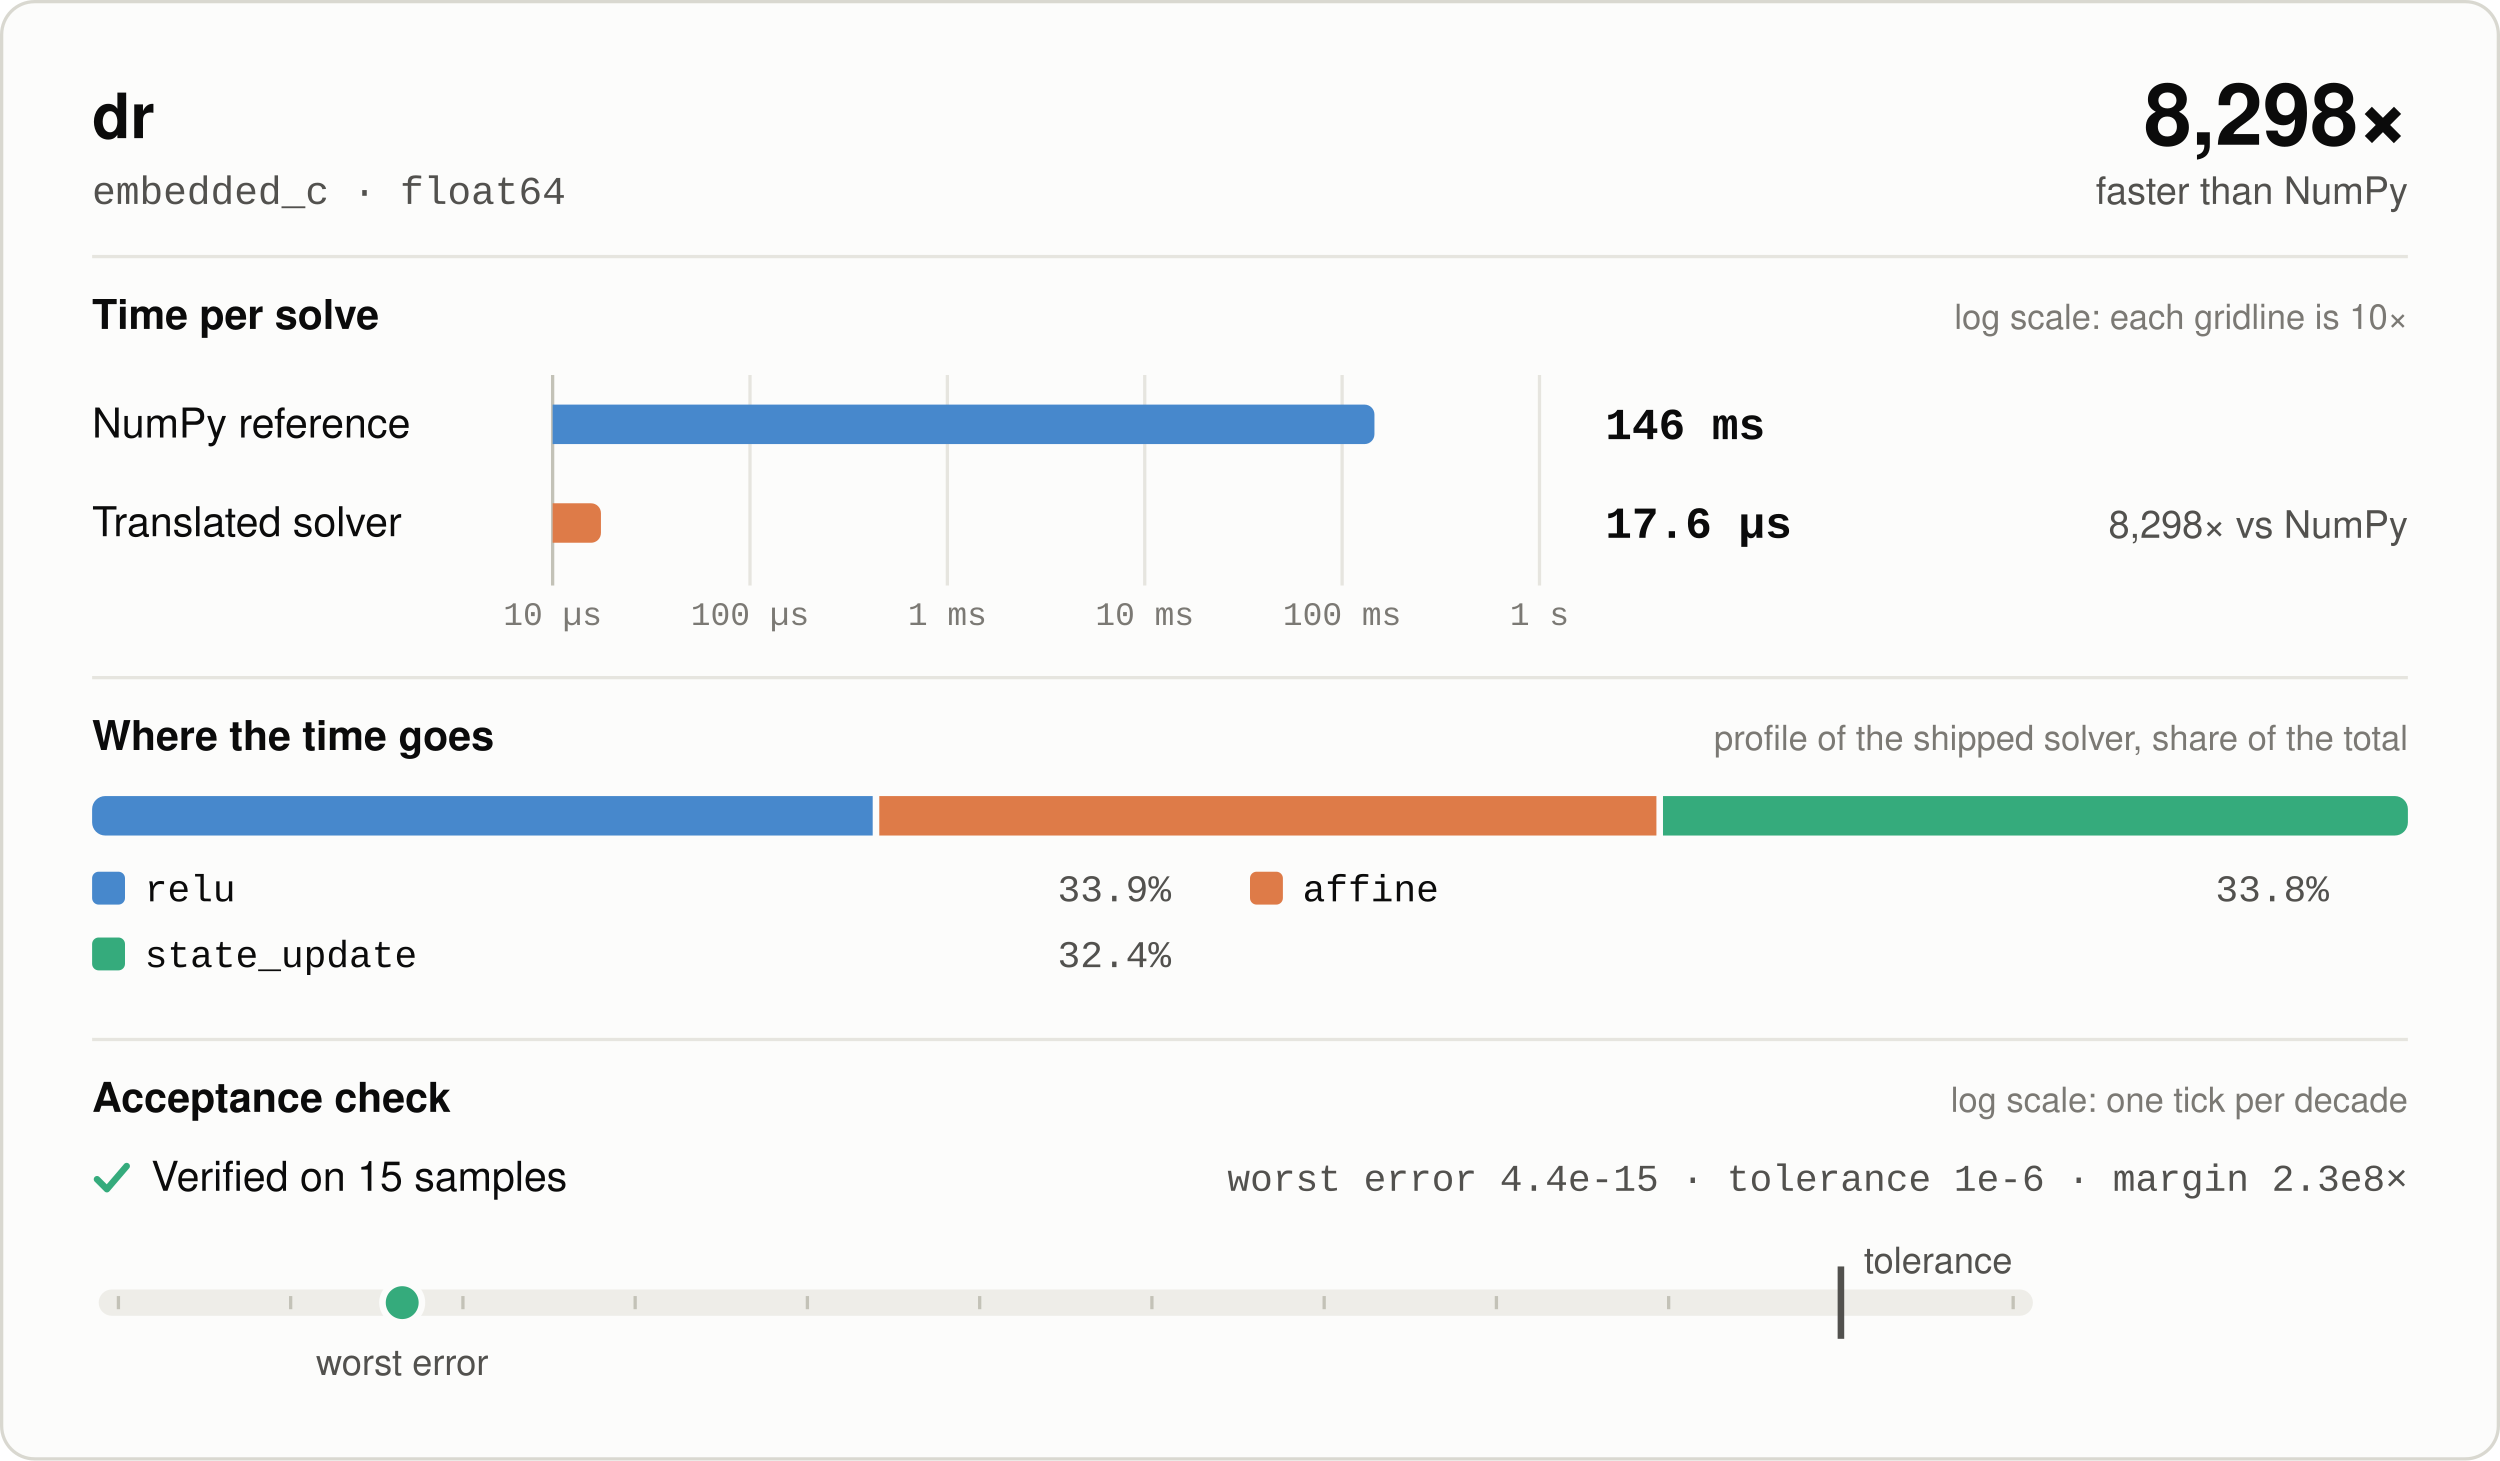
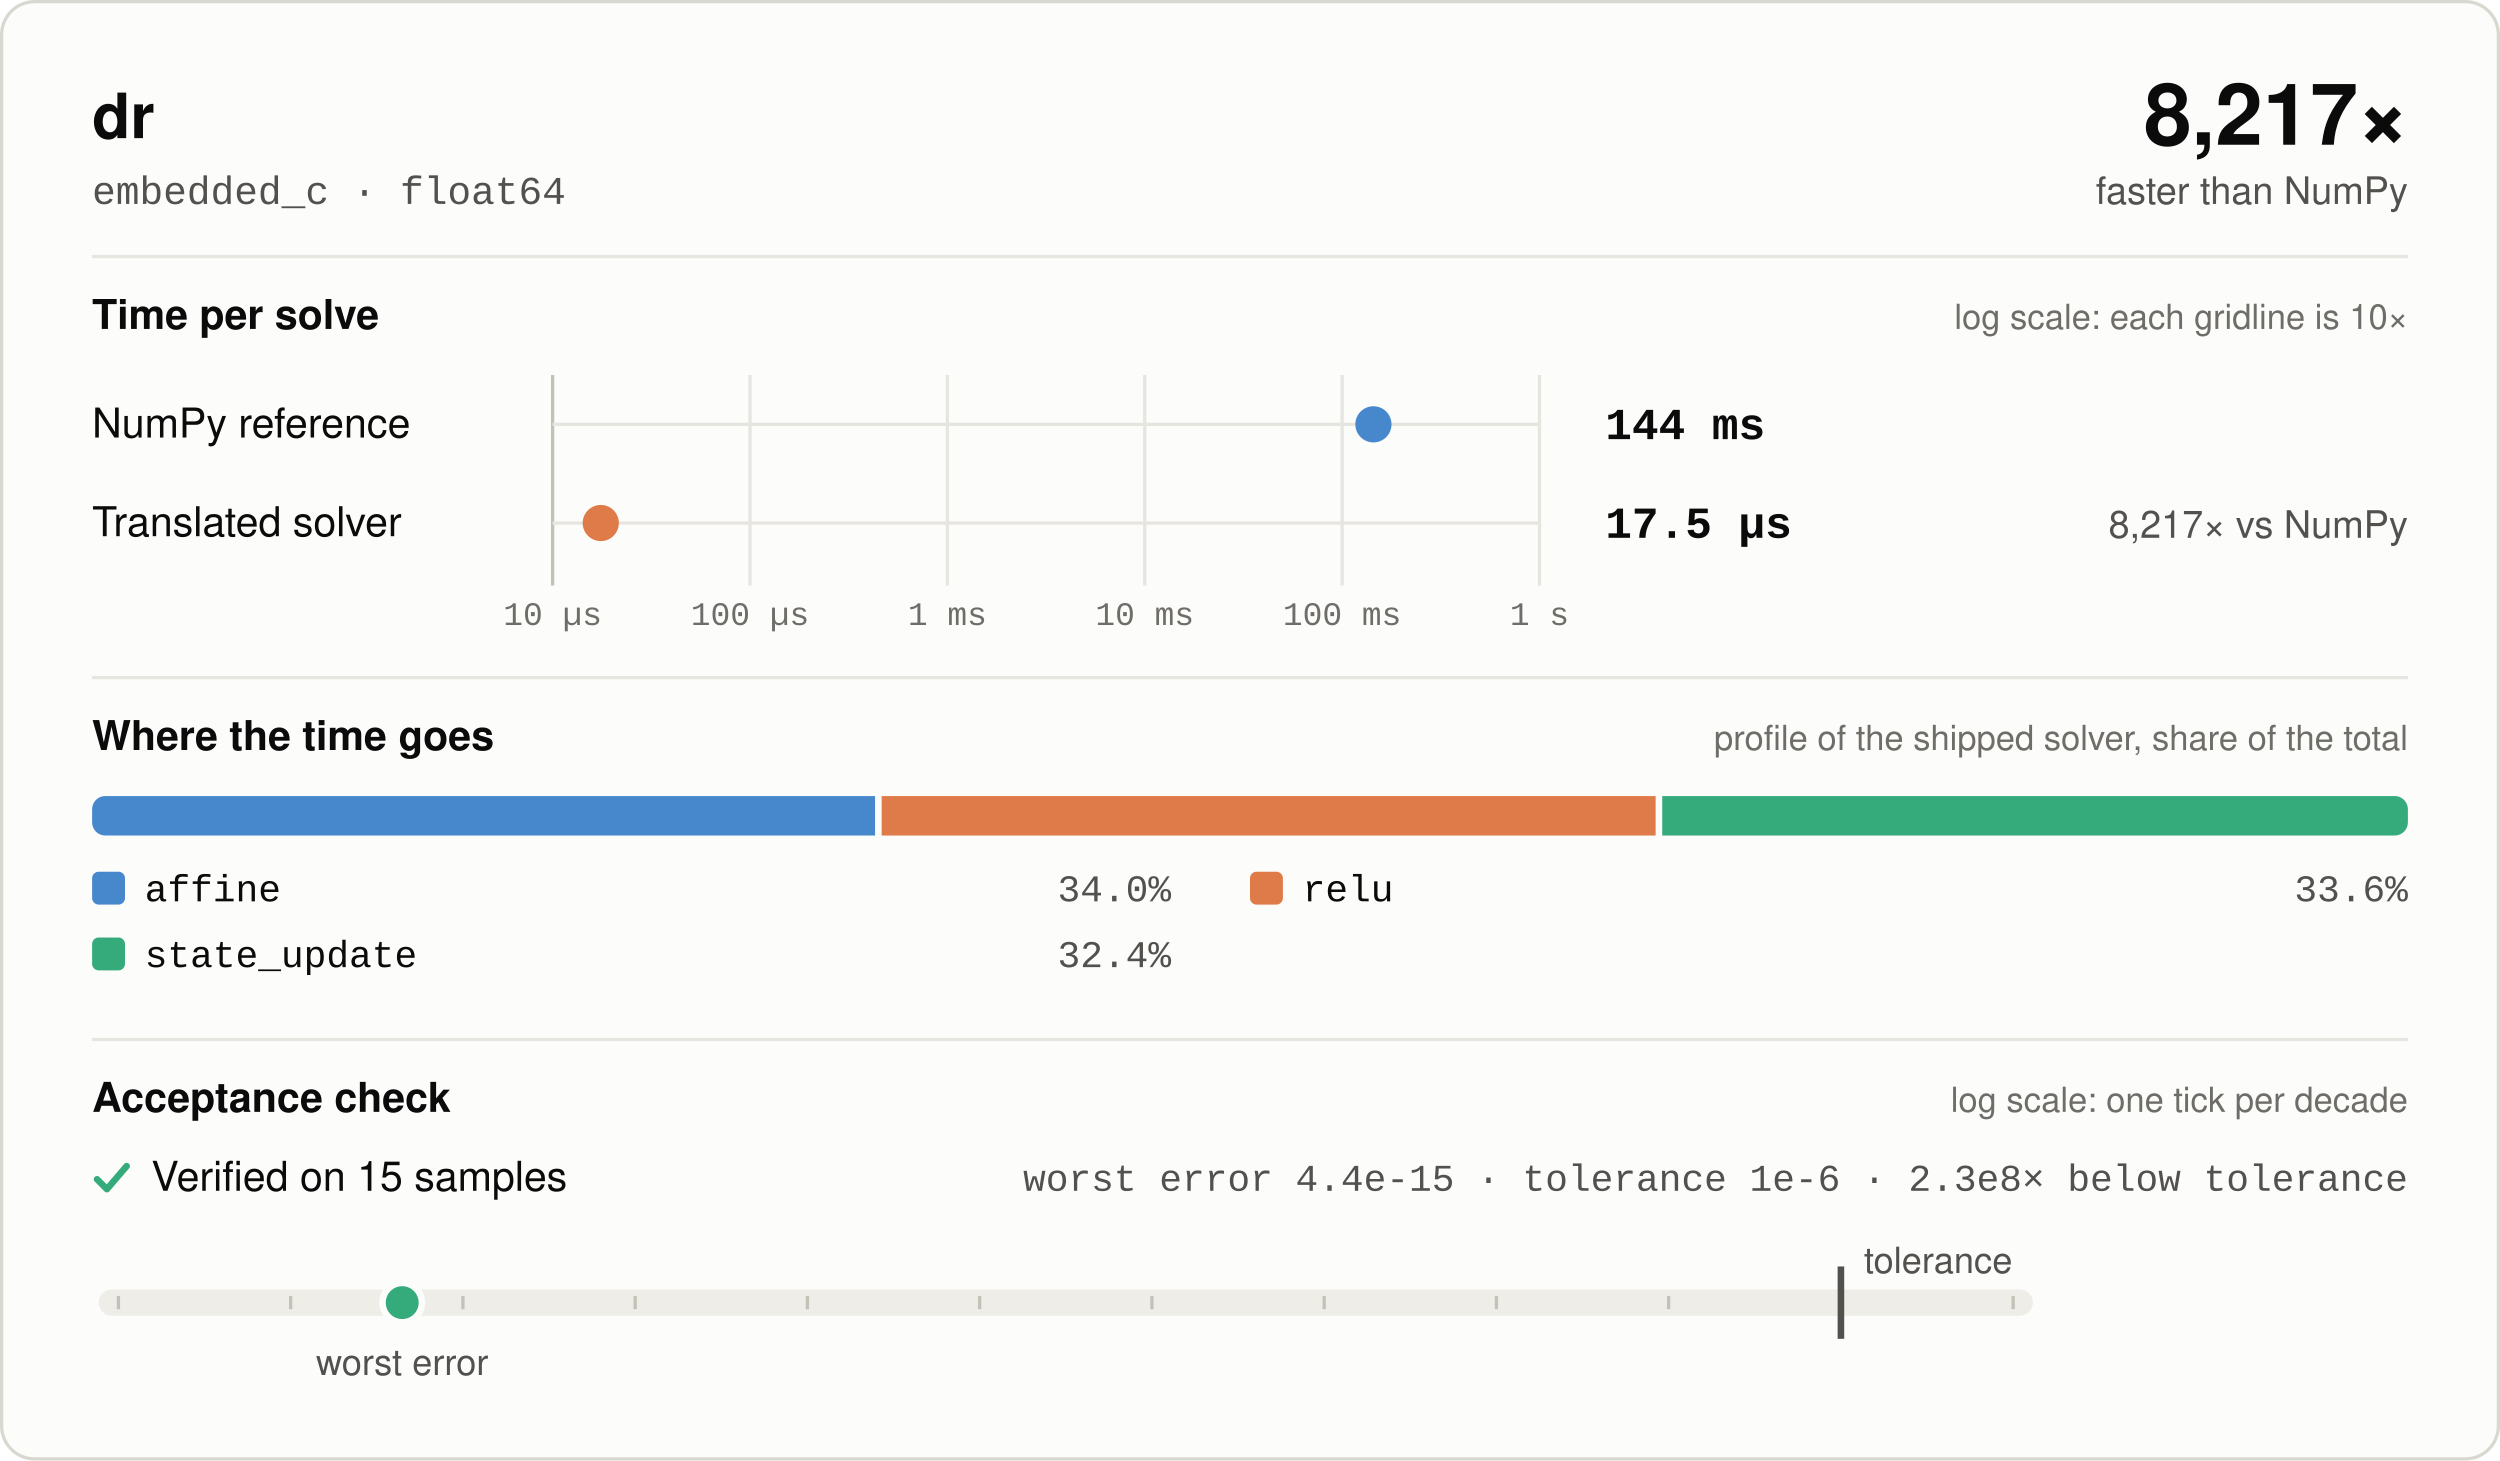
- <svg xmlns="http://www.w3.org/2000/svg" viewBox="0 0 760 444" width="760" height="444" role="img" aria-label="dr: 17.6 µs per solve; 8,298× the speed of the NumPy reference; verified on 15 samples with worst error 4.4e-15 (tolerance 1e-6)" font-family="system-ui, -apple-system, 'Segoe UI', Helvetica, Arial, sans-serif">
-   <style>.fc-bg{fill:#fcfcfb}.fc-border{fill:#d9d8d0}.fc-ink{fill:#0b0b0b}.fc-ink2{fill:#52514e}.fc-muted{fill:#7b7974}.fc-grid{fill:#e6e5df}.fc-axis{fill:#c3c2b7}.fc-track{fill:#eeede8}.fc-numpy{fill:#4788cc}.fc-translated{fill:#de7b48}.fc-optimized{fill:#35ab7c}.fc-p4{fill:#dba41c}.fc-p5{fill:#d98bb0}.fc-other{fill:#a9a7a0}.fc-bad{fill:#d03b3b}.fc-s-bg{stroke:#fcfcfb}.fc-s-border{stroke:#d9d8d0}.fc-s-ink{stroke:#0b0b0b}.fc-s-ink2{stroke:#52514e}.fc-s-muted{stroke:#7b7974}.fc-s-grid{stroke:#e6e5df}.fc-s-axis{stroke:#c3c2b7}.fc-s-track{stroke:#eeede8}.fc-s-numpy{stroke:#4788cc}.fc-s-translated{stroke:#de7b48}.fc-s-optimized{stroke:#35ab7c}.fc-s-p4{stroke:#dba41c}.fc-s-p5{stroke:#d98bb0}.fc-s-other{stroke:#a9a7a0}.fc-s-bad{stroke:#d03b3b}@media (prefers-color-scheme:dark){.fc-bg{fill:#1a1a19}.fc-border{fill:#3a3a37}.fc-ink{fill:#f0efec}.fc-ink2{fill:#c3c2b7}.fc-muted{fill:#98968f}.fc-grid{fill:#2c2c2a}.fc-axis{fill:#4a4a46}.fc-track{fill:#2a2a28}.fc-numpy{fill:#4f8fd6}.fc-translated{fill:#d9773f}.fc-optimized{fill:#3aa585}.fc-p4{fill:#b8891a}.fc-p5{fill:#cf6f99}.fc-other{fill:#6b6a65}.fc-bad{fill:#e66767}.fc-s-bg{stroke:#1a1a19}.fc-s-border{stroke:#3a3a37}.fc-s-ink{stroke:#f0efec}.fc-s-ink2{stroke:#c3c2b7}.fc-s-muted{stroke:#98968f}.fc-s-grid{stroke:#2c2c2a}.fc-s-axis{stroke:#4a4a46}.fc-s-track{stroke:#2a2a28}.fc-s-numpy{stroke:#4f8fd6}.fc-s-translated{stroke:#d9773f}.fc-s-optimized{stroke:#3aa585}.fc-s-p4{stroke:#b8891a}.fc-s-p5{stroke:#cf6f99}.fc-s-other{stroke:#6b6a65}.fc-s-bad{stroke:#e66767}}</style>
+ <svg xmlns="http://www.w3.org/2000/svg" viewBox="0 0 760 444" width="760" height="444" role="img" aria-label="dr: 17.5 µs per solve; 8,217× the speed of the NumPy reference; verified on 15 samples: worst error 4.4e-15 · tolerance 1e-6 · 2.3e8× below tolerance" font-family="system-ui, -apple-system, 'Segoe UI', Helvetica, Arial, sans-serif">
+   <style>.fc-bg{fill:#fcfcfb}.fc-border{fill:#d9d8d0}.fc-ink{fill:#0b0b0b}.fc-ink2{fill:#52514e}.fc-muted{fill:#6f6d68}.fc-grid{fill:#e6e5df}.fc-axis{fill:#c3c2b7}.fc-track{fill:#eeede8}.fc-numpy{fill:#4788cc}.fc-translated{fill:#de7b48}.fc-optimized{fill:#35ab7c}.fc-p4{fill:#dba41c}.fc-p5{fill:#d98bb0}.fc-other{fill:#a9a7a0}.fc-bad{fill:#d03b3b}.fc-s-bg{stroke:#fcfcfb}.fc-s-border{stroke:#d9d8d0}.fc-s-ink{stroke:#0b0b0b}.fc-s-ink2{stroke:#52514e}.fc-s-muted{stroke:#6f6d68}.fc-s-grid{stroke:#e6e5df}.fc-s-axis{stroke:#c3c2b7}.fc-s-track{stroke:#eeede8}.fc-s-numpy{stroke:#4788cc}.fc-s-translated{stroke:#de7b48}.fc-s-optimized{stroke:#35ab7c}.fc-s-p4{stroke:#dba41c}.fc-s-p5{stroke:#d98bb0}.fc-s-other{stroke:#a9a7a0}.fc-s-bad{stroke:#d03b3b}@media (prefers-color-scheme:dark){.fc-bg{fill:#1a1a19}.fc-border{fill:#3a3a37}.fc-ink{fill:#f0efec}.fc-ink2{fill:#c3c2b7}.fc-muted{fill:#98968f}.fc-grid{fill:#2c2c2a}.fc-axis{fill:#4a4a46}.fc-track{fill:#2a2a28}.fc-numpy{fill:#4f8fd6}.fc-translated{fill:#d9773f}.fc-optimized{fill:#3aa585}.fc-p4{fill:#b8891a}.fc-p5{fill:#cf6f99}.fc-other{fill:#6b6a65}.fc-bad{fill:#e66767}.fc-s-bg{stroke:#1a1a19}.fc-s-border{stroke:#3a3a37}.fc-s-ink{stroke:#f0efec}.fc-s-ink2{stroke:#c3c2b7}.fc-s-muted{stroke:#98968f}.fc-s-grid{stroke:#2c2c2a}.fc-s-axis{stroke:#4a4a46}.fc-s-track{stroke:#2a2a28}.fc-s-numpy{stroke:#4f8fd6}.fc-s-translated{stroke:#d9773f}.fc-s-optimized{stroke:#3aa585}.fc-s-p4{stroke:#b8891a}.fc-s-p5{stroke:#cf6f99}.fc-s-other{stroke:#6b6a65}.fc-s-bad{stroke:#e66767}}</style>
  <rect class="fc-bg fc-s-border" x="0.5" y="0.5" width="759" height="443" rx="10" />
  <text x="28" y="42" font-size="19" class="fc-ink" font-weight="600">dr</text>
  <text x="28" y="62" font-size="12" class="fc-ink2" font-family="ui-monospace, SFMono-Regular, Menlo, Consolas, 'Liberation Mono', monospace">embedded_c · float64</text>
-   <text x="732" y="44" font-size="26" class="fc-ink" text-anchor="end" font-weight="600">8,298×</text>
+   <text x="732" y="44" font-size="26" class="fc-ink" text-anchor="end" font-weight="600">8,217×</text>
  <text x="732" y="62" font-size="11.5" class="fc-ink2" text-anchor="end">faster than NumPy</text>
  <line x1="28" y1="78" x2="732" y2="78" class="fc-s-grid" stroke-width="1" />
  <text x="28" y="100" font-size="12.5" class="fc-ink" font-weight="600">Time per solve</text>
  <text x="732" y="100" font-size="10.5" class="fc-muted" text-anchor="end">log scale: each gridline is 10×</text>
  <line x1="168" y1="114" x2="168" y2="178" class="fc-s-axis" stroke-width="1" />
  <text x="168" y="190" font-size="10" class="fc-muted" text-anchor="middle" font-family="ui-monospace, SFMono-Regular, Menlo, Consolas, 'Liberation Mono', monospace">10 µs</text>
  <line x1="228" y1="114" x2="228" y2="178" class="fc-s-grid" stroke-width="1" />
  <text x="228" y="190" font-size="10" class="fc-muted" text-anchor="middle" font-family="ui-monospace, SFMono-Regular, Menlo, Consolas, 'Liberation Mono', monospace">100 µs</text>
  <line x1="288" y1="114" x2="288" y2="178" class="fc-s-grid" stroke-width="1" />
  <text x="288" y="190" font-size="10" class="fc-muted" text-anchor="middle" font-family="ui-monospace, SFMono-Regular, Menlo, Consolas, 'Liberation Mono', monospace">1 ms</text>
  <line x1="348" y1="114" x2="348" y2="178" class="fc-s-grid" stroke-width="1" />
  <text x="348" y="190" font-size="10" class="fc-muted" text-anchor="middle" font-family="ui-monospace, SFMono-Regular, Menlo, Consolas, 'Liberation Mono', monospace">10 ms</text>
  <line x1="408" y1="114" x2="408" y2="178" class="fc-s-grid" stroke-width="1" />
  <text x="408" y="190" font-size="10" class="fc-muted" text-anchor="middle" font-family="ui-monospace, SFMono-Regular, Menlo, Consolas, 'Liberation Mono', monospace">100 ms</text>
  <line x1="468" y1="114" x2="468" y2="178" class="fc-s-grid" stroke-width="1" />
  <text x="468" y="190" font-size="10" class="fc-muted" text-anchor="middle" font-family="ui-monospace, SFMono-Regular, Menlo, Consolas, 'Liberation Mono', monospace">1 s</text>
  <text x="28" y="133" font-size="12.5" class="fc-ink">NumPy reference</text>
-   <path class="fc-numpy fc-bar" data-length="249.83" d="M168 123h246.83a3 3 0 0 1 3 3v6a3 3 0 0 1 -3 3h-246.83z" />
-   <text x="488" y="133.5" font-size="13.5" class="fc-ink" font-family="ui-monospace, SFMono-Regular, Menlo, Consolas, 'Liberation Mono', monospace" font-weight="600">146 ms</text>
+   <line x1="168" y1="129" x2="468" y2="129" class="fc-s-grid" stroke-width="1" />
+   <circle class="fc-numpy fc-dot" cx="417.52" cy="129" r="5.5" />
+   <text x="488" y="133.5" font-size="13.5" class="fc-ink" font-family="ui-monospace, SFMono-Regular, Menlo, Consolas, 'Liberation Mono', monospace" font-weight="600">144 ms</text>
  <text x="28" y="163" font-size="12.5" class="fc-ink">Translated solver</text>
-   <path class="fc-translated fc-bar" data-length="14.69" d="M168 153h11.69a3 3 0 0 1 3 3v6a3 3 0 0 1 -3 3h-11.69z" />
-   <text x="488" y="163.5" font-size="13.5" class="fc-ink" font-family="ui-monospace, SFMono-Regular, Menlo, Consolas, 'Liberation Mono', monospace" font-weight="600">17.6 µs</text>
-   <text x="732" y="163.5" font-size="11.5" class="fc-ink2" text-anchor="end">8,298× vs NumPy</text>
+   <line x1="168" y1="159" x2="468" y2="159" class="fc-s-grid" stroke-width="1" />
+   <circle class="fc-translated fc-dot" cx="182.63" cy="159" r="5.5" />
+   <text x="488" y="163.5" font-size="13.5" class="fc-ink" font-family="ui-monospace, SFMono-Regular, Menlo, Consolas, 'Liberation Mono', monospace" font-weight="600">17.5 µs</text>
+   <text x="732" y="163.5" font-size="11.5" class="fc-ink2" text-anchor="end">8,217× vs NumPy</text>
  <line x1="28" y1="206" x2="732" y2="206" class="fc-s-grid" stroke-width="1" />
  <text x="28" y="228" font-size="12.5" class="fc-ink" font-weight="600">Where the time goes</text>
  <text x="732" y="228" font-size="10.5" class="fc-muted" text-anchor="end">profile of the shipped solver, share of the total</text>
  <clipPath id="fc-clip-228">
    <rect x="28" y="242" width="704" height="12" rx="4" />
  </clipPath>
  <g clip-path="url(#fc-clip-228)">
-     <rect class="fc-numpy fc-segment" x="28" y="242" width="237.3" height="12" />
-     <rect class="fc-translated fc-segment" x="267.3" y="242" width="236.25" height="12" />
-     <rect class="fc-optimized fc-segment" x="505.55" y="242" width="226.45" height="12" />
+     <rect class="fc-numpy fc-segment" x="28" y="242" width="238.02" height="12" />
+     <rect class="fc-translated fc-segment" x="268.02" y="242" width="235.29" height="12" />
+     <rect class="fc-optimized fc-segment" x="505.32" y="242" width="226.68" height="12" />
  </g>
  <rect class="fc-numpy" x="28" y="265" width="10" height="10" rx="2" />
-   <text x="44" y="274" font-size="11.5" class="fc-ink" font-family="ui-monospace, SFMono-Regular, Menlo, Consolas, 'Liberation Mono', monospace">relu</text>
-   <text x="356" y="274" font-size="11.5" class="fc-ink2" text-anchor="end" font-family="ui-monospace, SFMono-Regular, Menlo, Consolas, 'Liberation Mono', monospace">33.9%</text>
+   <text x="44" y="274" font-size="11.5" class="fc-ink" font-family="ui-monospace, SFMono-Regular, Menlo, Consolas, 'Liberation Mono', monospace">affine</text>
+   <text x="356" y="274" font-size="11.5" class="fc-ink2" text-anchor="end" font-family="ui-monospace, SFMono-Regular, Menlo, Consolas, 'Liberation Mono', monospace">34.0%</text>
  <rect class="fc-translated" x="380" y="265" width="10" height="10" rx="2" />
-   <text x="396" y="274" font-size="11.5" class="fc-ink" font-family="ui-monospace, SFMono-Regular, Menlo, Consolas, 'Liberation Mono', monospace">affine</text>
-   <text x="708" y="274" font-size="11.5" class="fc-ink2" text-anchor="end" font-family="ui-monospace, SFMono-Regular, Menlo, Consolas, 'Liberation Mono', monospace">33.8%</text>
+   <text x="396" y="274" font-size="11.5" class="fc-ink" font-family="ui-monospace, SFMono-Regular, Menlo, Consolas, 'Liberation Mono', monospace">relu</text>
+   <text x="732" y="274" font-size="11.5" class="fc-ink2" text-anchor="end" font-family="ui-monospace, SFMono-Regular, Menlo, Consolas, 'Liberation Mono', monospace">33.6%</text>
  <rect class="fc-optimized" x="28" y="285" width="10" height="10" rx="2" />
  <text x="44" y="294" font-size="11.5" class="fc-ink" font-family="ui-monospace, SFMono-Regular, Menlo, Consolas, 'Liberation Mono', monospace">state_update</text>
  <text x="356" y="294" font-size="11.5" class="fc-ink2" text-anchor="end" font-family="ui-monospace, SFMono-Regular, Menlo, Consolas, 'Liberation Mono', monospace">32.4%</text>
  <line x1="28" y1="316" x2="732" y2="316" class="fc-s-grid" stroke-width="1" />
  <text x="28" y="338" font-size="12.5" class="fc-ink" font-weight="600">Acceptance check</text>
  <text x="732" y="338" font-size="10.5" class="fc-muted" text-anchor="end">log scale: one tick per decade</text>
  <path d="M29.5 358.5l3 3l6 -7" fill="none" class="fc-s-optimized" stroke-width="2" stroke-linecap="round" stroke-linejoin="round" />
  <text x="46" y="362" font-size="12.5" class="fc-ink">Verified on 15 samples</text>
-   <text x="732" y="362" font-size="11.5" class="fc-ink2" text-anchor="end" font-family="ui-monospace, SFMono-Regular, Menlo, Consolas, 'Liberation Mono', monospace">worst error 4.4e-15 · tolerance 1e-6 · margin 2.3e8×</text>
+   <text x="732" y="362" font-size="11.5" class="fc-ink2" text-anchor="end" font-family="ui-monospace, SFMono-Regular, Menlo, Consolas, 'Liberation Mono', monospace">worst error 4.4e-15 · tolerance 1e-6 · 2.3e8× below tolerance</text>
  <rect class="fc-track" x="30" y="392" width="588" height="8" rx="4" />
  <line x1="36" y1="394" x2="36" y2="398" class="fc-s-axis" stroke-width="1" />
  <line x1="88.36" y1="394" x2="88.36" y2="398" class="fc-s-axis" stroke-width="1" />
  <line x1="140.73" y1="394" x2="140.73" y2="398" class="fc-s-axis" stroke-width="1" />
  <line x1="193.09" y1="394" x2="193.09" y2="398" class="fc-s-axis" stroke-width="1" />
  <line x1="245.45" y1="394" x2="245.45" y2="398" class="fc-s-axis" stroke-width="1" />
  <line x1="297.82" y1="394" x2="297.82" y2="398" class="fc-s-axis" stroke-width="1" />
  <line x1="350.18" y1="394" x2="350.18" y2="398" class="fc-s-axis" stroke-width="1" />
  <line x1="402.55" y1="394" x2="402.55" y2="398" class="fc-s-axis" stroke-width="1" />
  <line x1="454.91" y1="394" x2="454.91" y2="398" class="fc-s-axis" stroke-width="1" />
  <line x1="507.27" y1="394" x2="507.27" y2="398" class="fc-s-axis" stroke-width="1" />
  <line x1="559.64" y1="394" x2="559.64" y2="398" class="fc-s-axis" stroke-width="1" />
  <line x1="612" y1="394" x2="612" y2="398" class="fc-s-axis" stroke-width="1" />
  <line x1="559.64" y1="385" x2="559.64" y2="407" class="fc-s-ink2" stroke-width="2" />
  <text x="566.64" y="387" font-size="11" class="fc-ink2">tolerance</text>
  <circle class="fc-optimized fc-s-bg fc-error" cx="122.27" cy="396" r="6" stroke-width="2" />
  <text x="122.27" y="418" font-size="11" class="fc-ink2" text-anchor="middle">worst error</text>
</svg>
